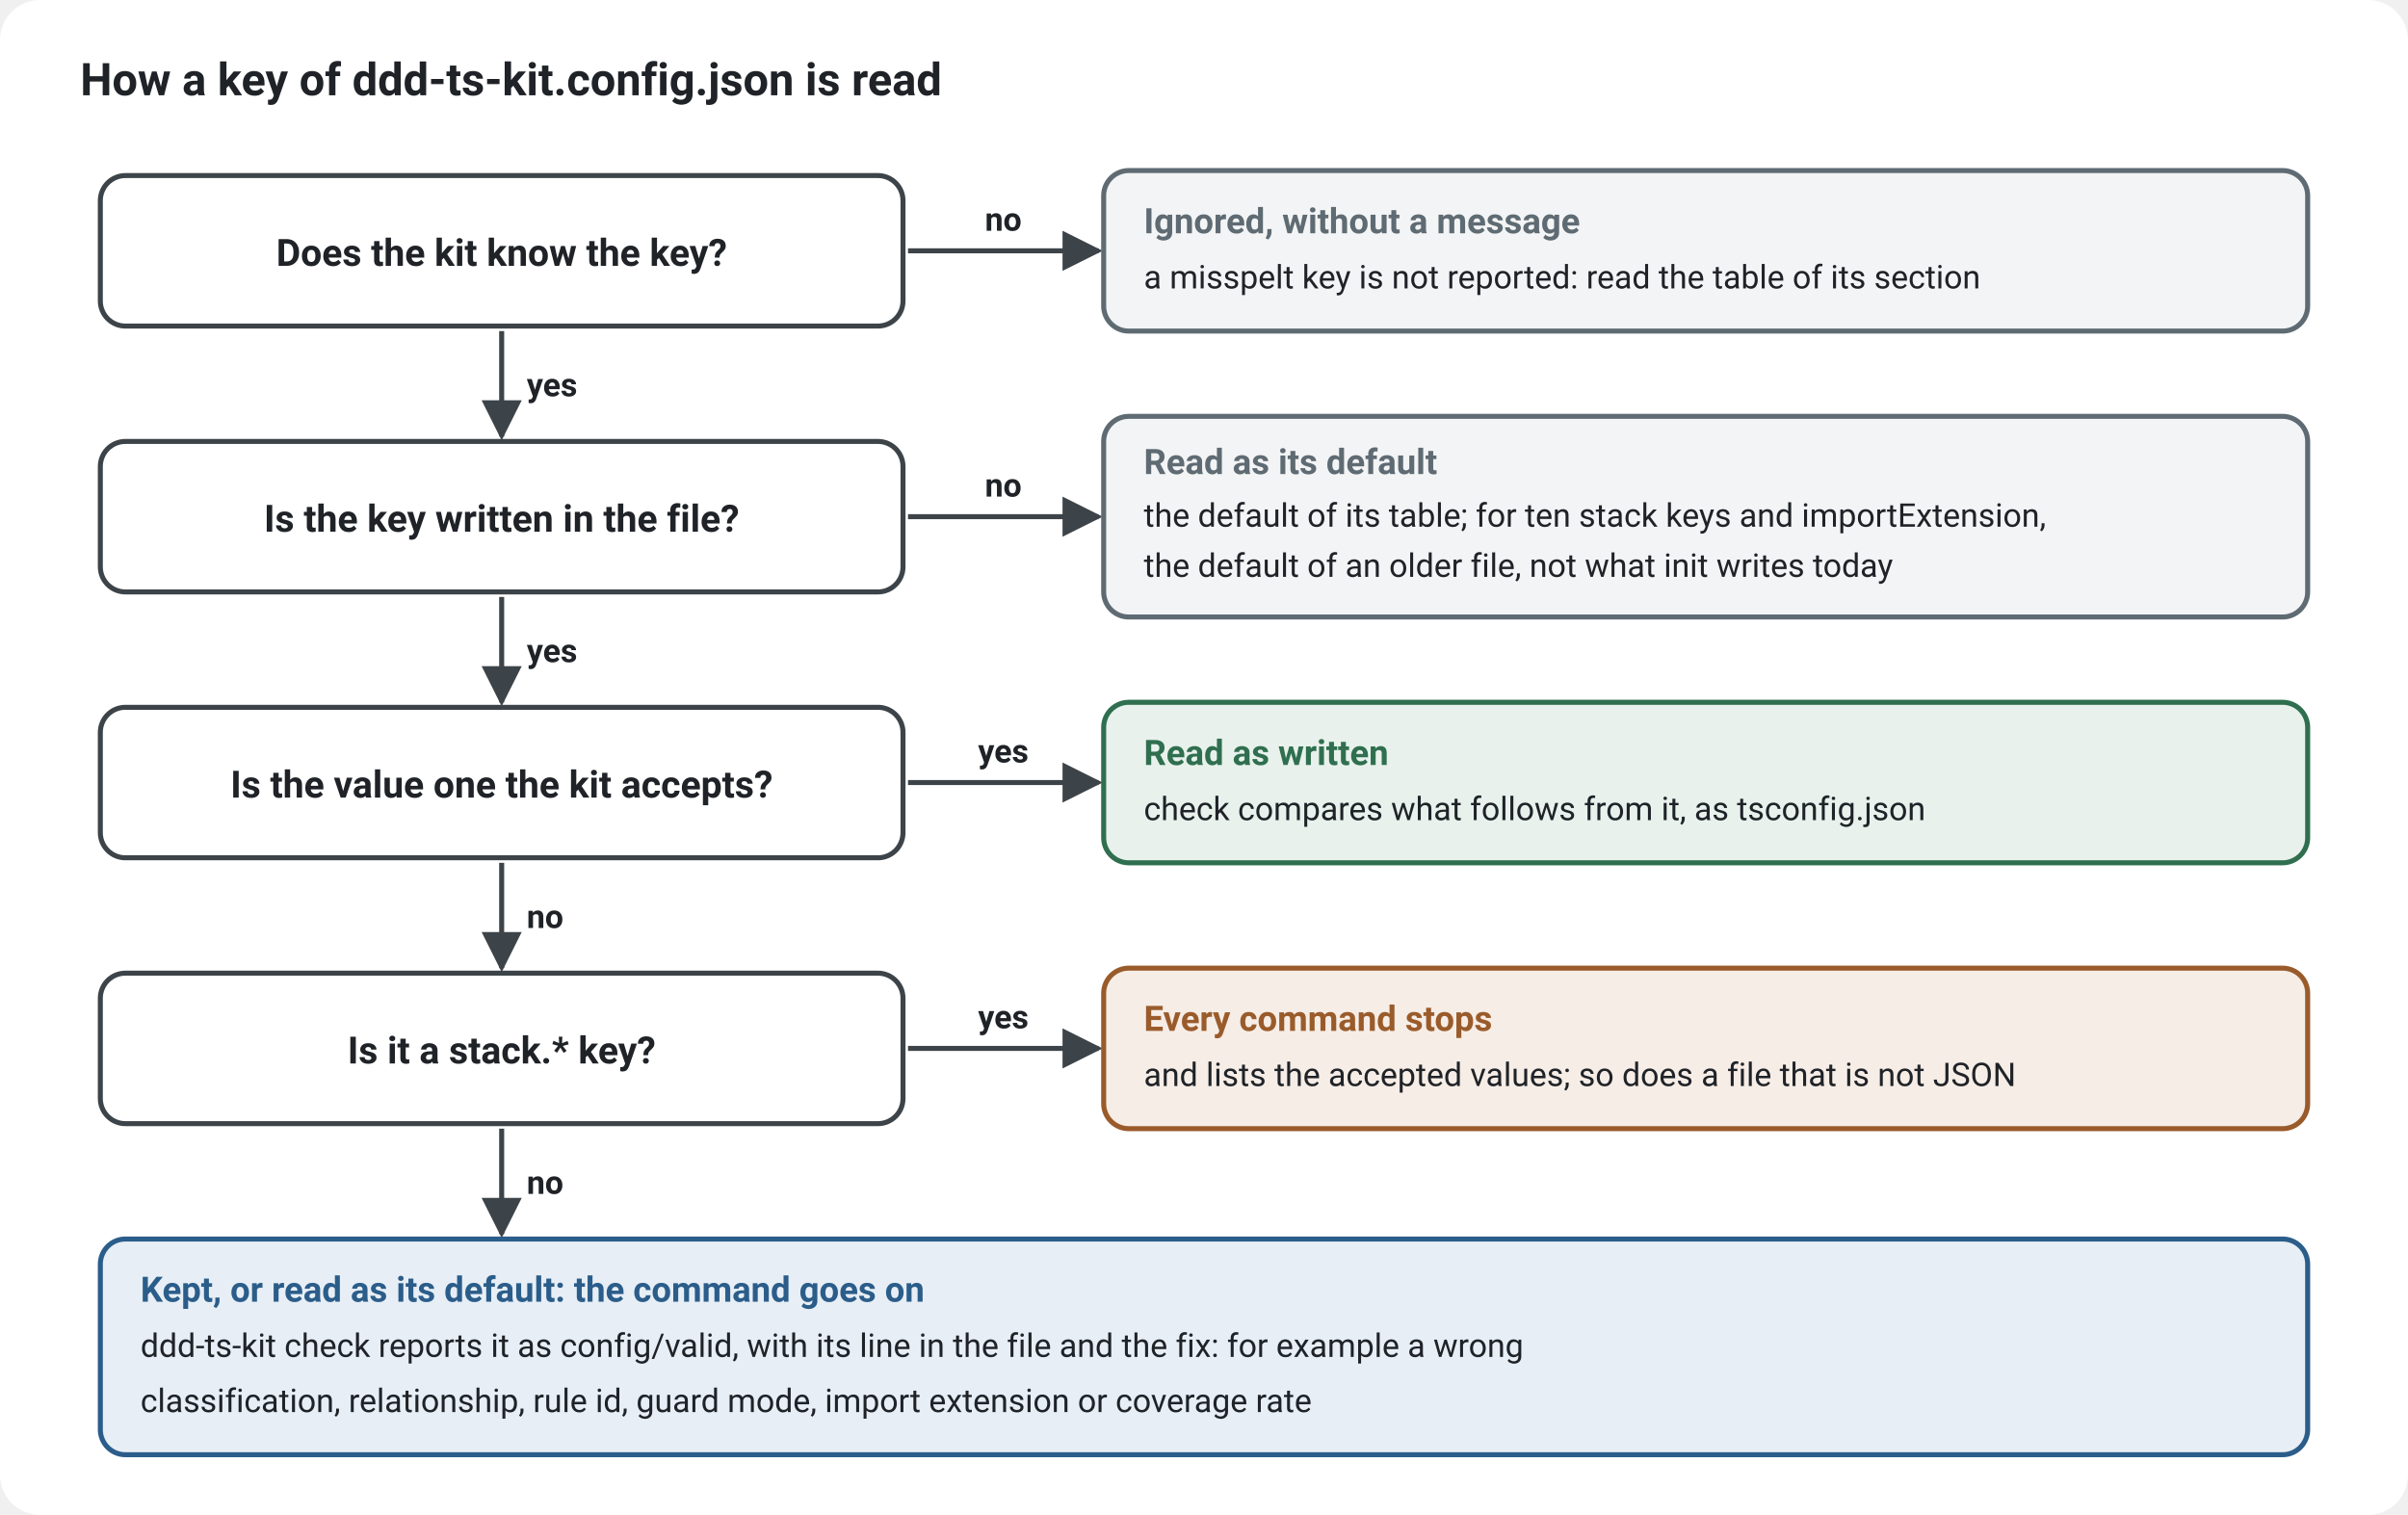
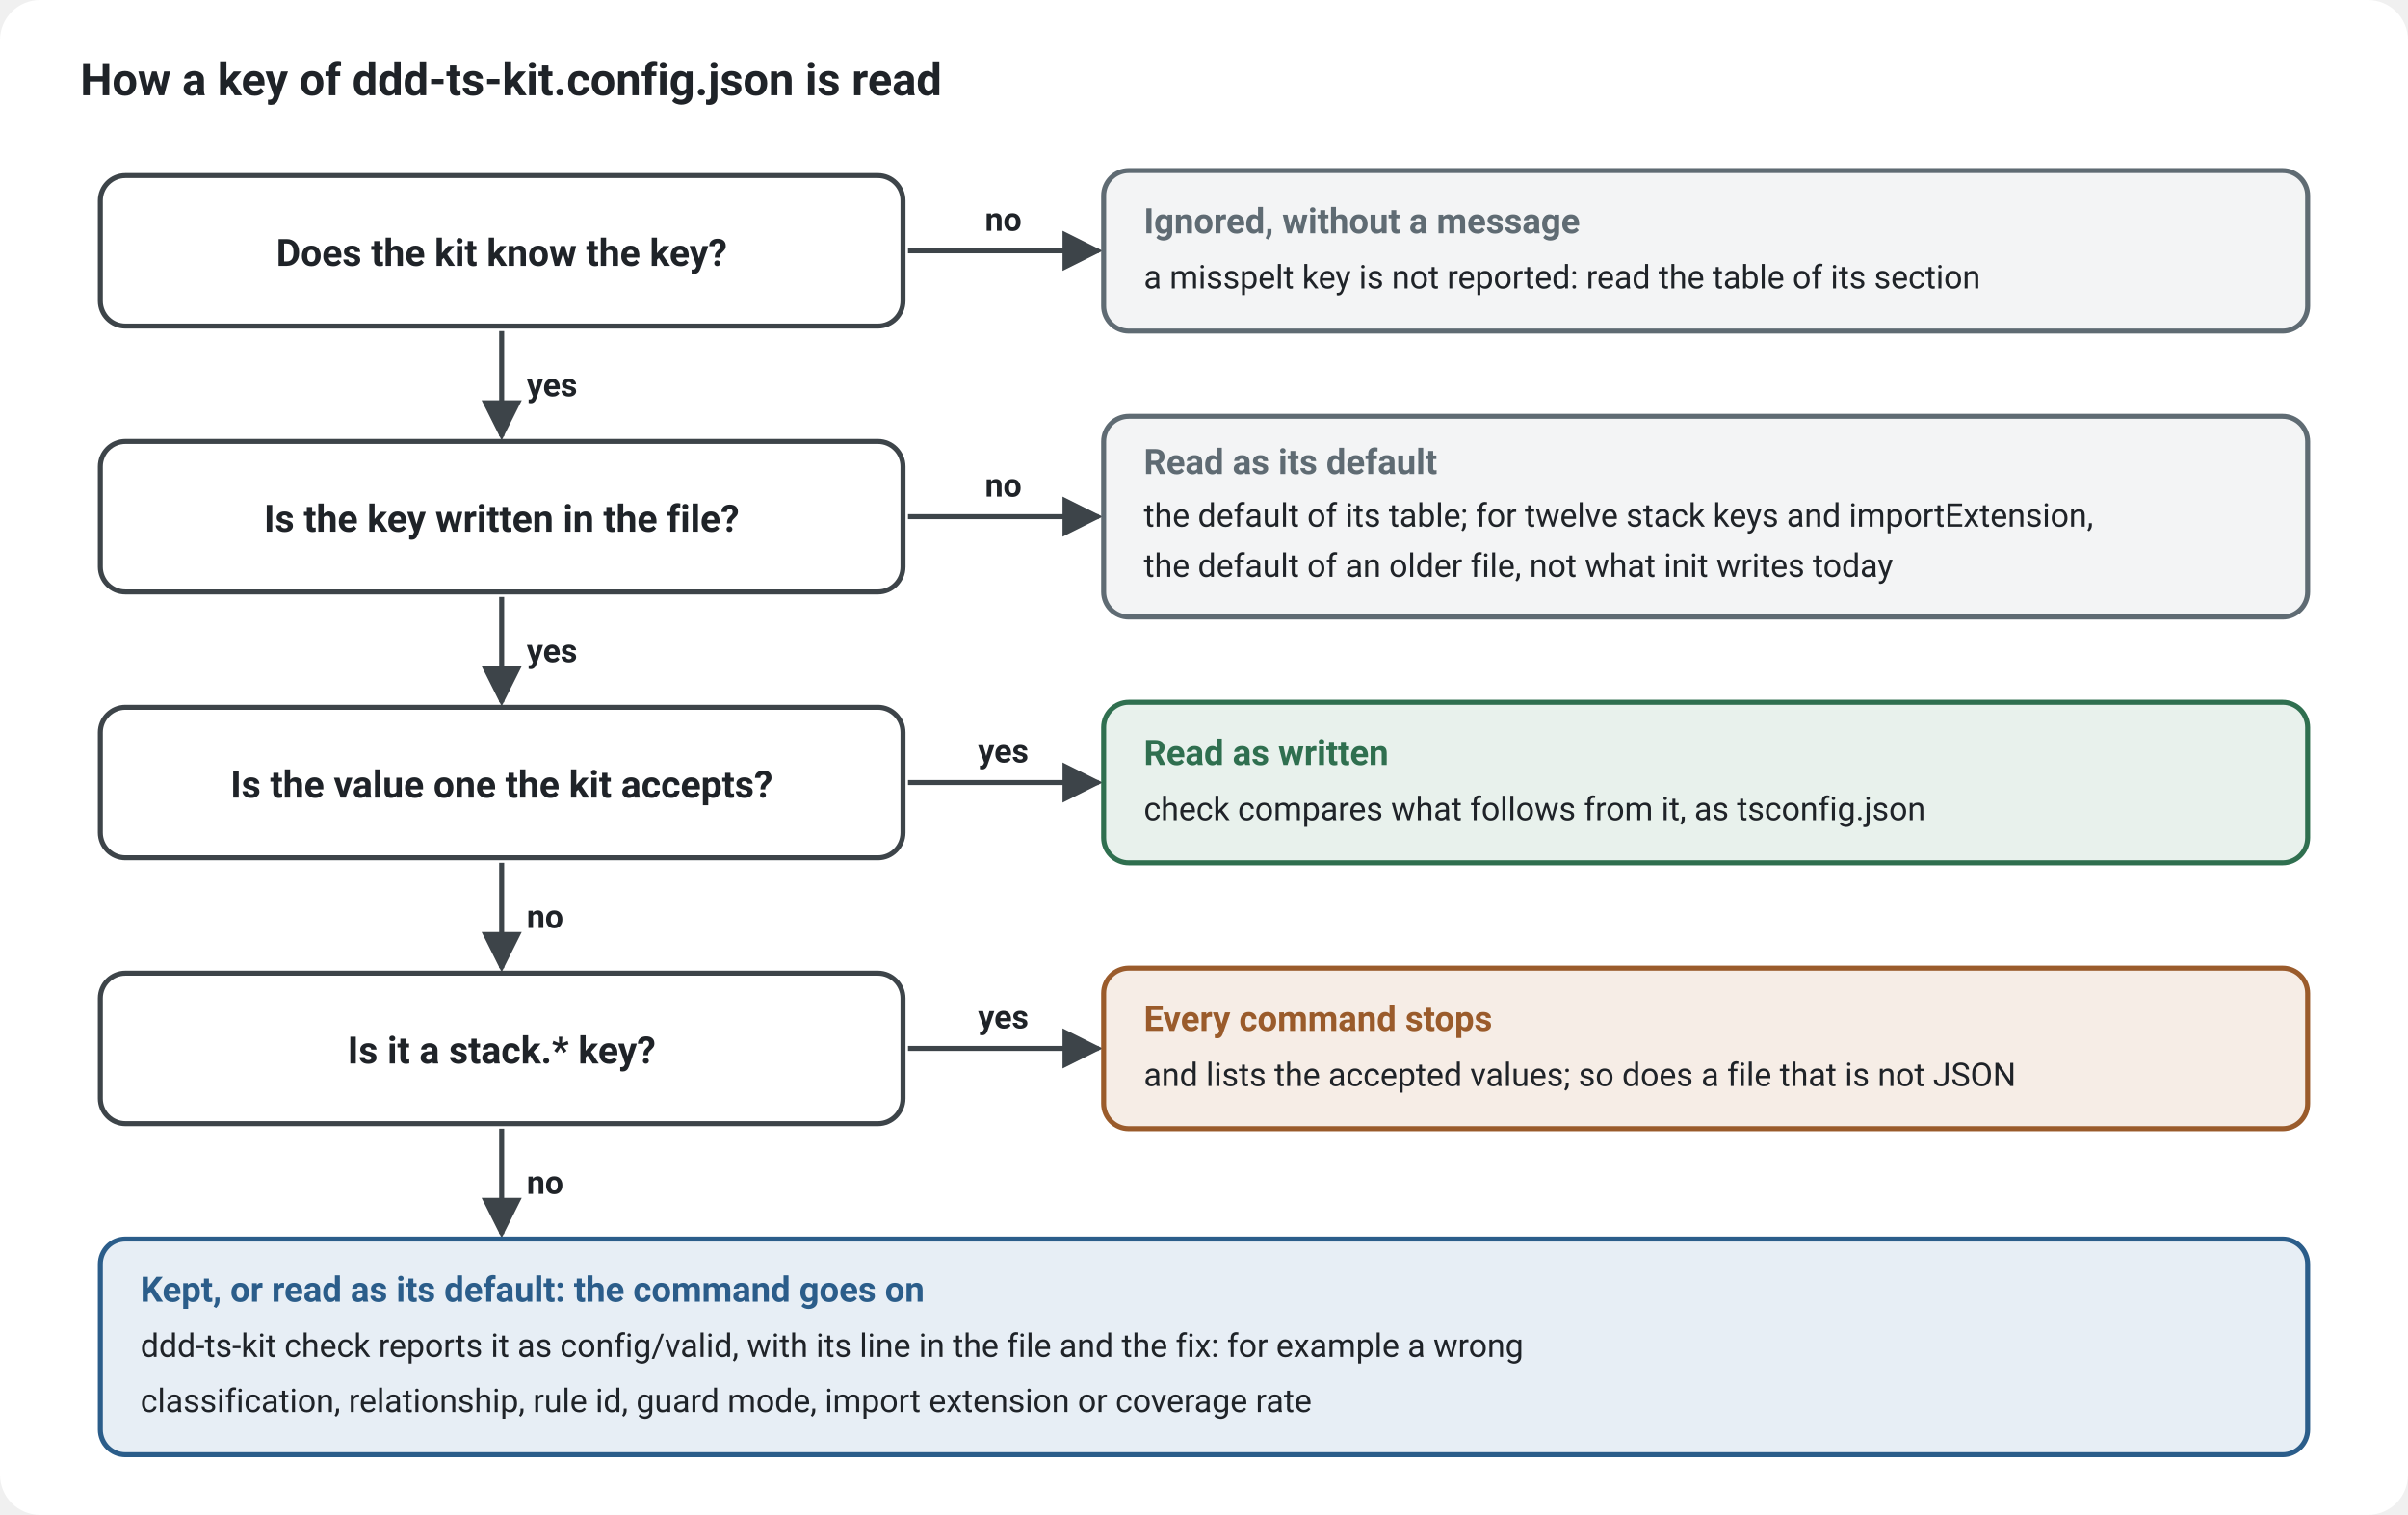
<svg xmlns="http://www.w3.org/2000/svg" viewBox="0 0 960 604" width="960" height="604" role="img" aria-labelledby="title desc" font-family="system-ui, -apple-system, 'Segoe UI', Roboto, sans-serif">
  <defs>
    <marker id="arrow" viewBox="0 0 10 10" refX="9" refY="5" markerWidth="8" markerHeight="8" orient="auto-start-reverse">
      <path d="M0,0 L10,5 L0,10 z" fill="#3d4449" />
    </marker>
  </defs>
  <rect width="960" height="604" rx="16" fill="#ffffff" />
  <text x="32" y="38" font-size="18" font-weight="600" fill="#1f2328">How a key of ddd-ts-kit.config.json is read</text>
  <rect x="40" y="70" width="320" height="60" rx="10" fill="#ffffff" stroke="#3d4449" stroke-width="2" />
  <text x="200" y="106" font-size="15" font-weight="700" fill="#1f2328" text-anchor="middle">Does the kit know the key?</text>
  <line x1="362" y1="100" x2="438" y2="100" stroke="#3d4449" stroke-width="2" marker-end="url(#arrow)" />
  <text x="400" y="92" font-size="13" font-weight="600" fill="#1f2328" text-anchor="middle">no</text>
  <rect x="440" y="68" width="480" height="64" rx="10" fill="#f3f4f5" stroke="#5f6b73" stroke-width="2" />
  <text x="456" y="93" font-size="14" font-weight="600" fill="#5f6b73">Ignored, without a message</text>
  <text x="456" y="115" font-size="13" fill="#1f2328">a misspelt key is not reported: read the table of its section</text>
  <line x1="200" y1="132" x2="200" y2="174" stroke="#3d4449" stroke-width="2" marker-end="url(#arrow)" />
  <text x="210" y="158" font-size="13" font-weight="600" fill="#1f2328">yes</text>
  <rect x="40" y="176" width="320" height="60" rx="10" fill="#ffffff" stroke="#3d4449" stroke-width="2" />
  <text x="200" y="212" font-size="15" font-weight="700" fill="#1f2328" text-anchor="middle">Is the key written in the file?</text>
  <line x1="362" y1="206" x2="438" y2="206" stroke="#3d4449" stroke-width="2" marker-end="url(#arrow)" />
  <text x="400" y="198" font-size="13" font-weight="600" fill="#1f2328" text-anchor="middle">no</text>
  <rect x="440" y="166" width="480" height="80" rx="10" fill="#f3f4f5" stroke="#5f6b73" stroke-width="2" />
  <text x="456" y="189" font-size="14" font-weight="600" fill="#5f6b73">Read as its default</text>
-   <text x="456" y="210" font-size="13" fill="#1f2328">the default of its table; for ten stack keys and importExtension,</text>
+   <text x="456" y="210" font-size="13" fill="#1f2328">the default of its table; for twelve stack keys and importExtension,</text>
  <text x="456" y="230" font-size="13" fill="#1f2328">the default of an older file, not what init writes today</text>
  <line x1="200" y1="238" x2="200" y2="280" stroke="#3d4449" stroke-width="2" marker-end="url(#arrow)" />
  <text x="210" y="264" font-size="13" font-weight="600" fill="#1f2328">yes</text>
  <rect x="40" y="282" width="320" height="60" rx="10" fill="#ffffff" stroke="#3d4449" stroke-width="2" />
  <text x="200" y="318" font-size="15" font-weight="700" fill="#1f2328" text-anchor="middle">Is the value one the kit accepts?</text>
  <line x1="362" y1="312" x2="438" y2="312" stroke="#3d4449" stroke-width="2" marker-end="url(#arrow)" />
  <text x="400" y="304" font-size="13" font-weight="600" fill="#1f2328" text-anchor="middle">yes</text>
  <rect x="440" y="280" width="480" height="64" rx="10" fill="#e8f1ec" stroke="#2f6f4f" stroke-width="2" />
  <text x="456" y="305" font-size="14" font-weight="600" fill="#2f6f4f">Read as written</text>
  <text x="456" y="327" font-size="13" fill="#1f2328">check compares what follows from it, as tsconfig.json</text>
  <line x1="200" y1="344" x2="200" y2="386" stroke="#3d4449" stroke-width="2" marker-end="url(#arrow)" />
  <text x="210" y="370" font-size="13" font-weight="600" fill="#1f2328">no</text>
  <rect x="40" y="388" width="320" height="60" rx="10" fill="#ffffff" stroke="#3d4449" stroke-width="2" />
  <text x="200" y="424" font-size="15" font-weight="700" fill="#1f2328" text-anchor="middle">Is it a stack.* key?</text>
  <line x1="362" y1="418" x2="438" y2="418" stroke="#3d4449" stroke-width="2" marker-end="url(#arrow)" />
  <text x="400" y="410" font-size="13" font-weight="600" fill="#1f2328" text-anchor="middle">yes</text>
  <rect x="440" y="386" width="480" height="64" rx="10" fill="#f6ede6" stroke="#9a5b2b" stroke-width="2" />
  <text x="456" y="411" font-size="14" font-weight="600" fill="#9a5b2b">Every command stops</text>
  <text x="456" y="433" font-size="13" fill="#1f2328">and lists the accepted values; so does a file that is not JSON</text>
  <line x1="200" y1="450" x2="200" y2="492" stroke="#3d4449" stroke-width="2" marker-end="url(#arrow)" />
  <text x="210" y="476" font-size="13" font-weight="600" fill="#1f2328">no</text>
  <rect x="40" y="494" width="880" height="86" rx="10" fill="#e7eef5" stroke="#2b5d8a" stroke-width="2" />
  <text x="56" y="519" font-size="14" font-weight="600" fill="#2b5d8a">Kept, or read as its default: the command goes on</text>
  <text x="56" y="541" font-size="13" fill="#1f2328">ddd-ts-kit check reports it as config/valid, with its line in the file and the fix: for example a wrong</text>
  <text x="56" y="563" font-size="13" fill="#1f2328">classification, relationship, rule id, guard mode, import extension or coverage rate</text>
</svg>
